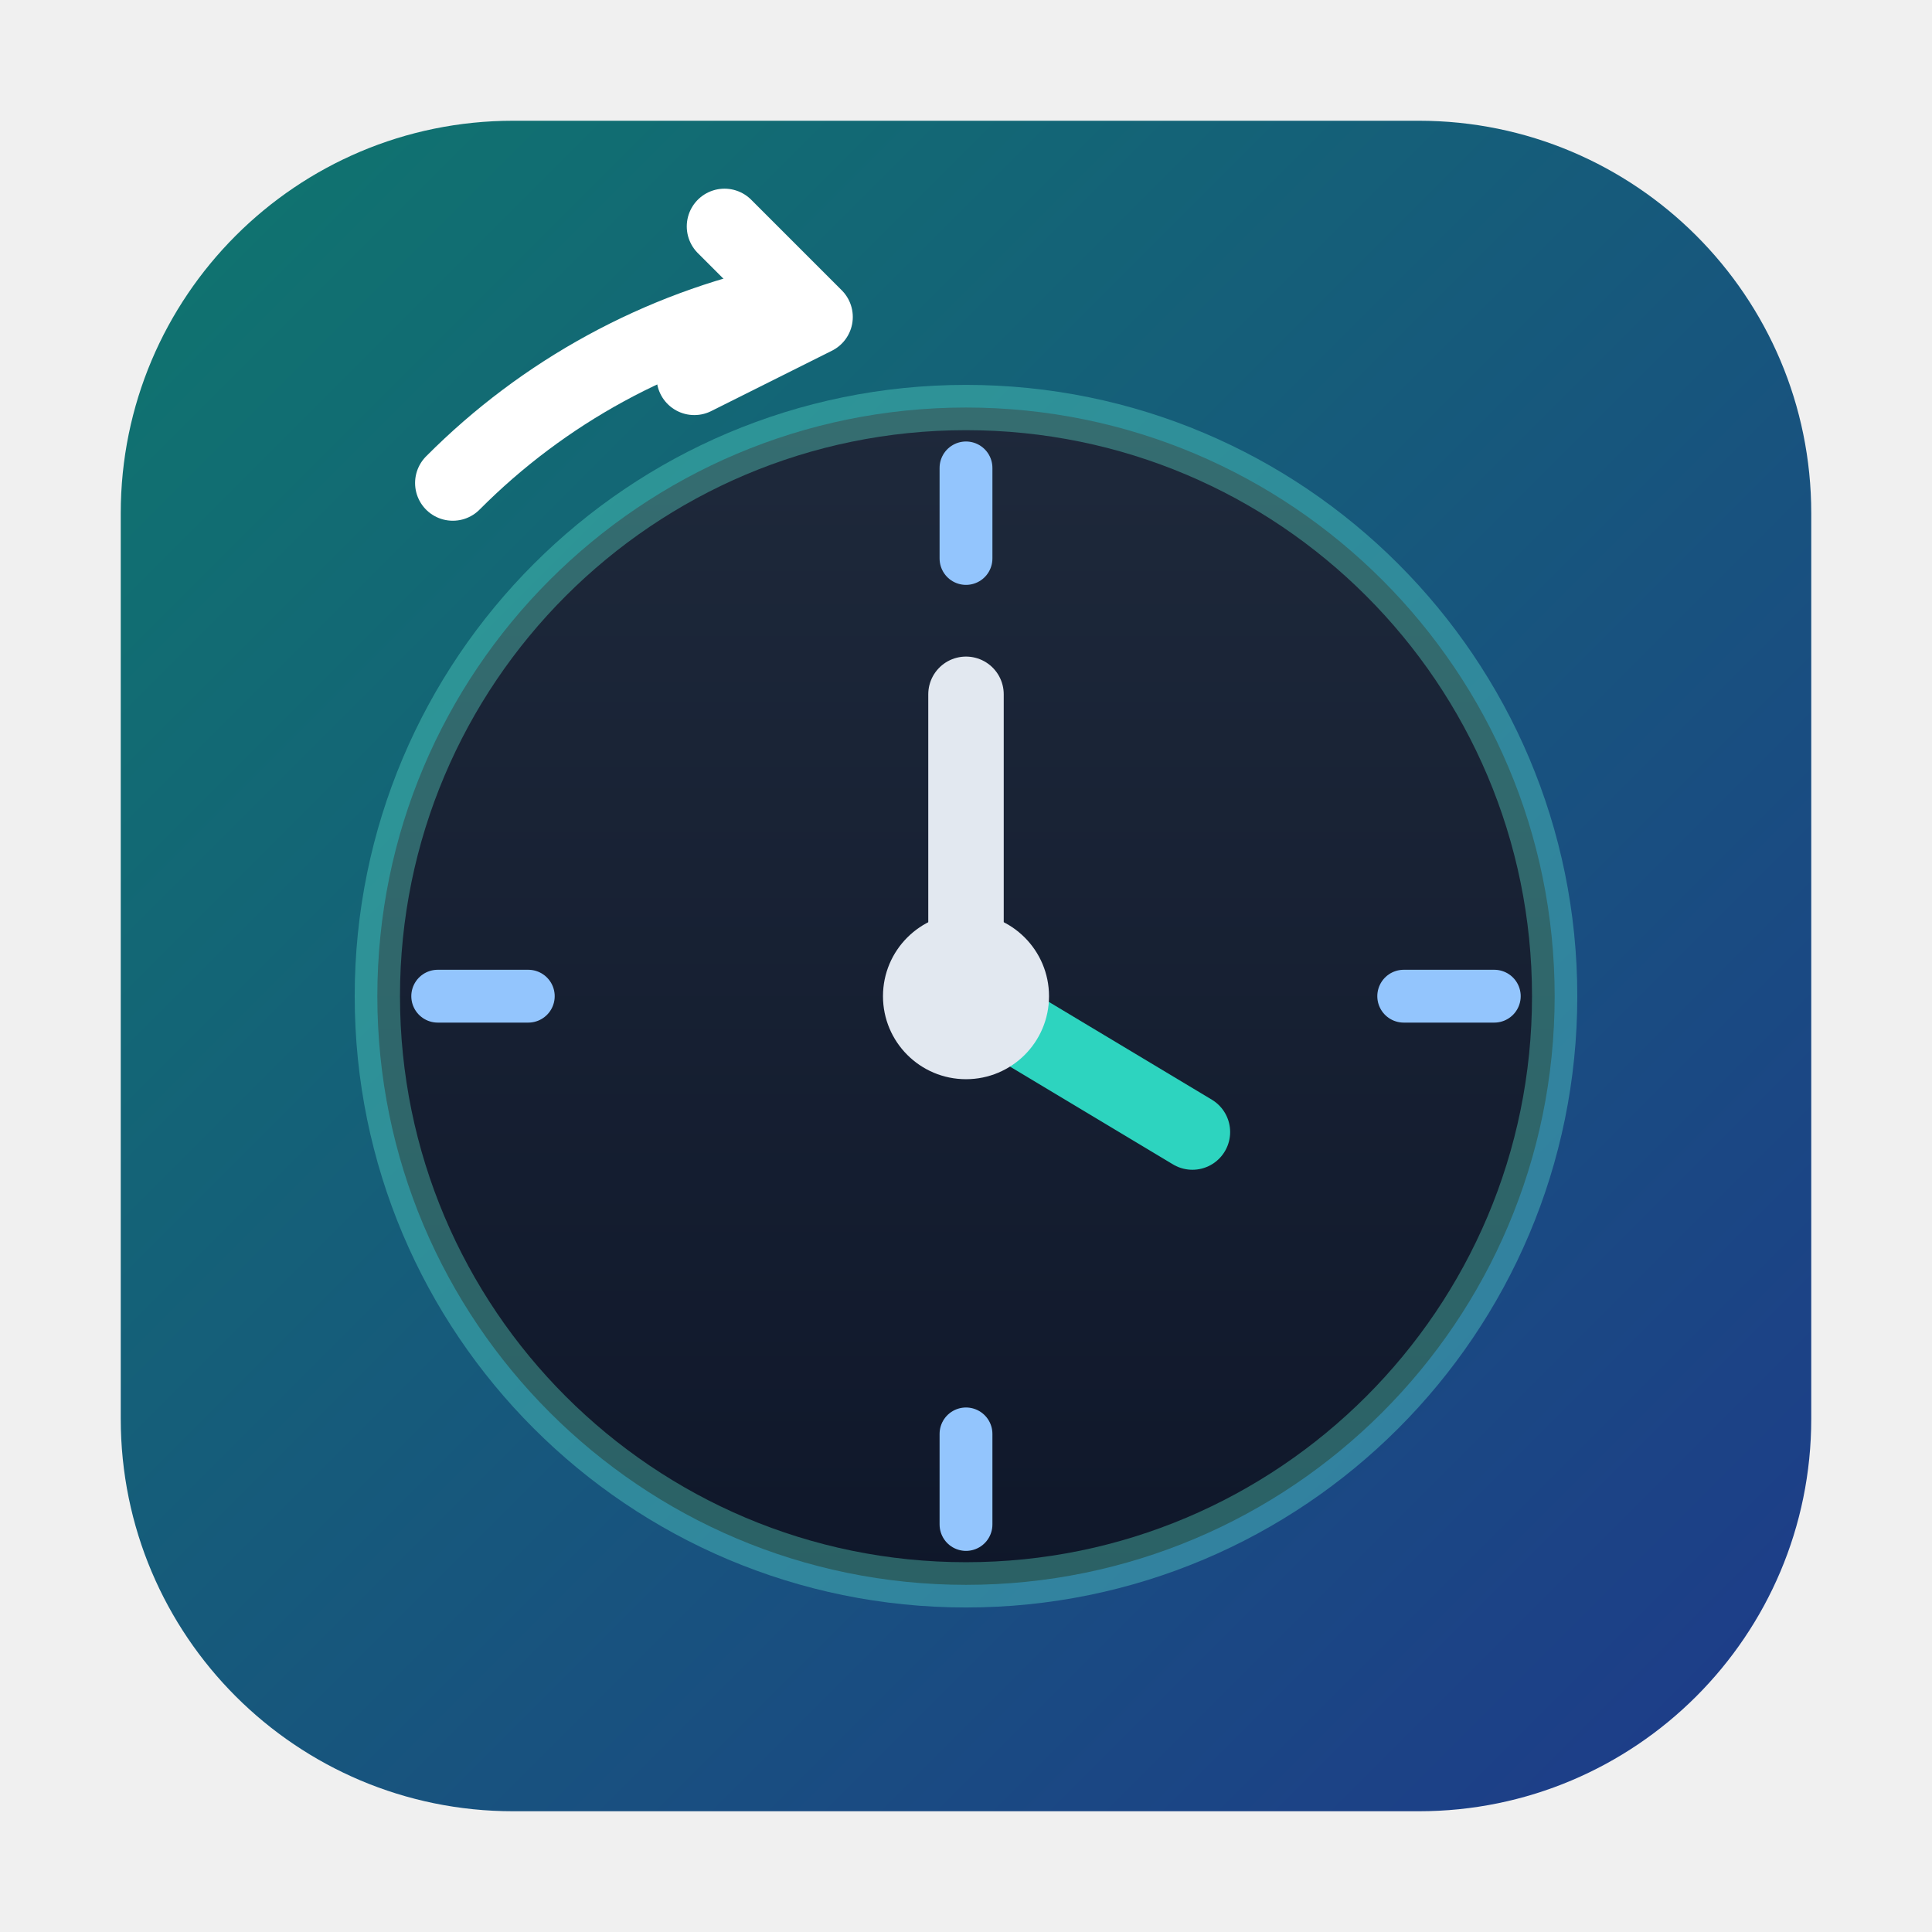
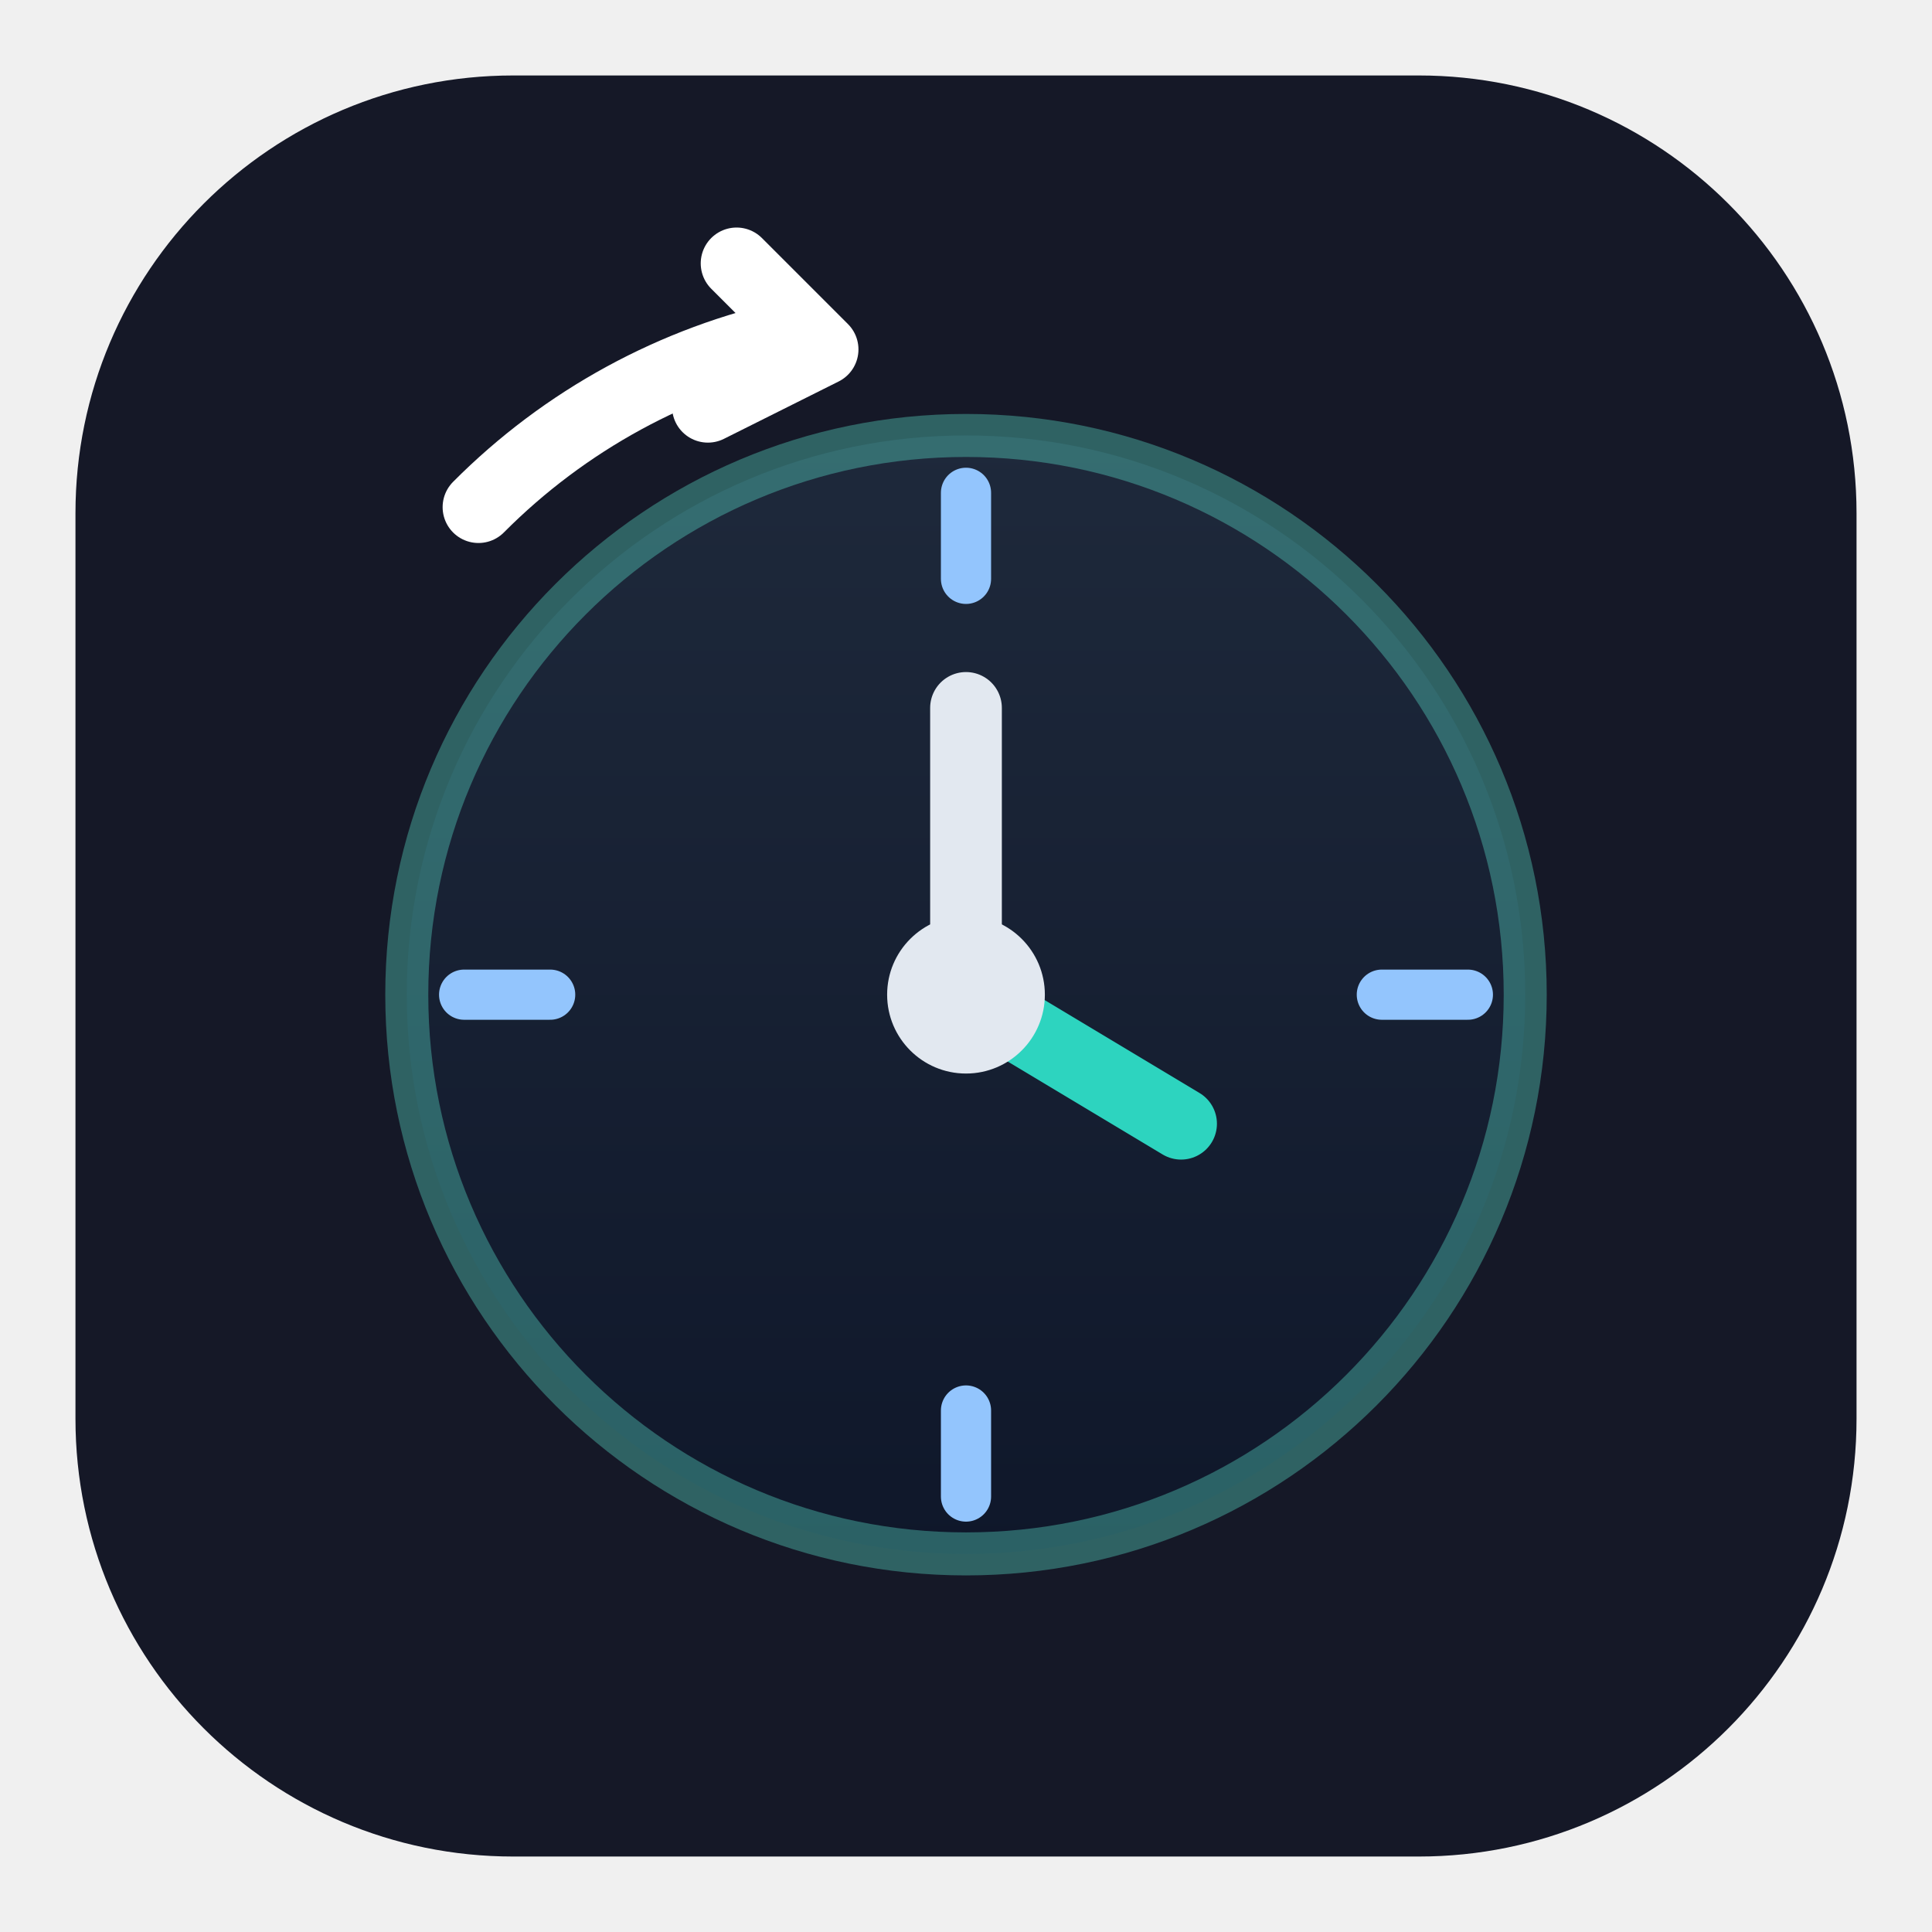
- <svg xmlns="http://www.w3.org/2000/svg" viewBox="0 0 256 256">
+ <svg xmlns="http://www.w3.org/2000/svg" viewBox="0 0 256 256" width="256" height="256">
  <defs>
    <linearGradient id="bg" x1="0" y1="0" x2="1" y2="1">
      <stop offset="0" stop-color="#0f766e" />
      <stop offset="1" stop-color="#1e3a8a" />
    </linearGradient>
    <linearGradient id="door" x1="0" y1="0" x2="0" y2="1">
      <stop offset="0" stop-color="#1e293b" />
      <stop offset="1" stop-color="#0f172a" />
    </linearGradient>
+     <linearGradient id="rimX" x1="0" y1="0" x2="1" y2="1">
+       <stop offset="0.0" stop-color="#2dd4bf" />
+       <stop offset="0.5" stop-color="#22d3ee" />
+       <stop offset="1.0" stop-color="#3b82f6" />
+     </linearGradient>
  </defs>
-   <rect x="16" y="16" width="224" height="224" rx="52" fill="url(#bg)" />
-   <circle cx="128" cy="132" r="78" fill="url(#door)" />
-   <circle cx="128" cy="132" r="78" fill="none" stroke="#5eead4" stroke-opacity=".35" stroke-width="6" />
-   <g stroke="#93c5fd" stroke-width="7" stroke-linecap="round">
-     <line x1="128" y1="62" x2="128" y2="74" />
-     <line x1="198" y1="132" x2="186" y2="132" />
-     <line x1="128" y1="202" x2="128" y2="190" />
-     <line x1="58" y1="132" x2="70" y2="132" />
+   <rect x="10" y="10" width="236" height="236" rx="58" fill="#151827" />
+   <g transform="translate(6.4 6.4) scale(0.95)">
+     <circle cx="128" cy="132" r="78" fill="url(#door)" />
+     <circle cx="128" cy="132" r="78" fill="none" stroke="#5eead4" stroke-opacity=".35" stroke-width="6" />
+     <g stroke="#93c5fd" stroke-width="7" stroke-linecap="round">
+       <line x1="128" y1="62" x2="128" y2="74" />
+       <line x1="198" y1="132" x2="186" y2="132" />
+       <line x1="128" y1="202" x2="128" y2="190" />
+       <line x1="58" y1="132" x2="70" y2="132" />
+     </g>
+     <path d="M128 132 V92" stroke="#e2e8f0" stroke-width="10" stroke-linecap="round" />
+     <path d="M128 132 L158 150" stroke="#2dd4bf" stroke-width="10" stroke-linecap="round" />
+     <circle cx="128" cy="132" r="11" fill="#e2e8f0" />
+     <path d="M60 64 A88 88 0 0 1 104 40" fill="none" stroke="#fff" stroke-width="10" stroke-linecap="round" />
+     <path d="M96 30 L108 42 L92 50" fill="none" stroke="#fff" stroke-width="10" stroke-linecap="round" stroke-linejoin="round" />
  </g>
-   <path d="M128 132 V92" stroke="#e2e8f0" stroke-width="10" stroke-linecap="round" />
-   <path d="M128 132 L158 150" stroke="#2dd4bf" stroke-width="10" stroke-linecap="round" />
-   <circle cx="128" cy="132" r="11" fill="#e2e8f0" />
-   <path d="M60 64 A88 88 0 0 1 104 40" fill="none" stroke="#fff" stroke-width="10" stroke-linecap="round" />
-   <path d="M96 30 L108 42 L92 50" fill="none" stroke="#fff" stroke-width="10" stroke-linecap="round" stroke-linejoin="round" />
</svg>
